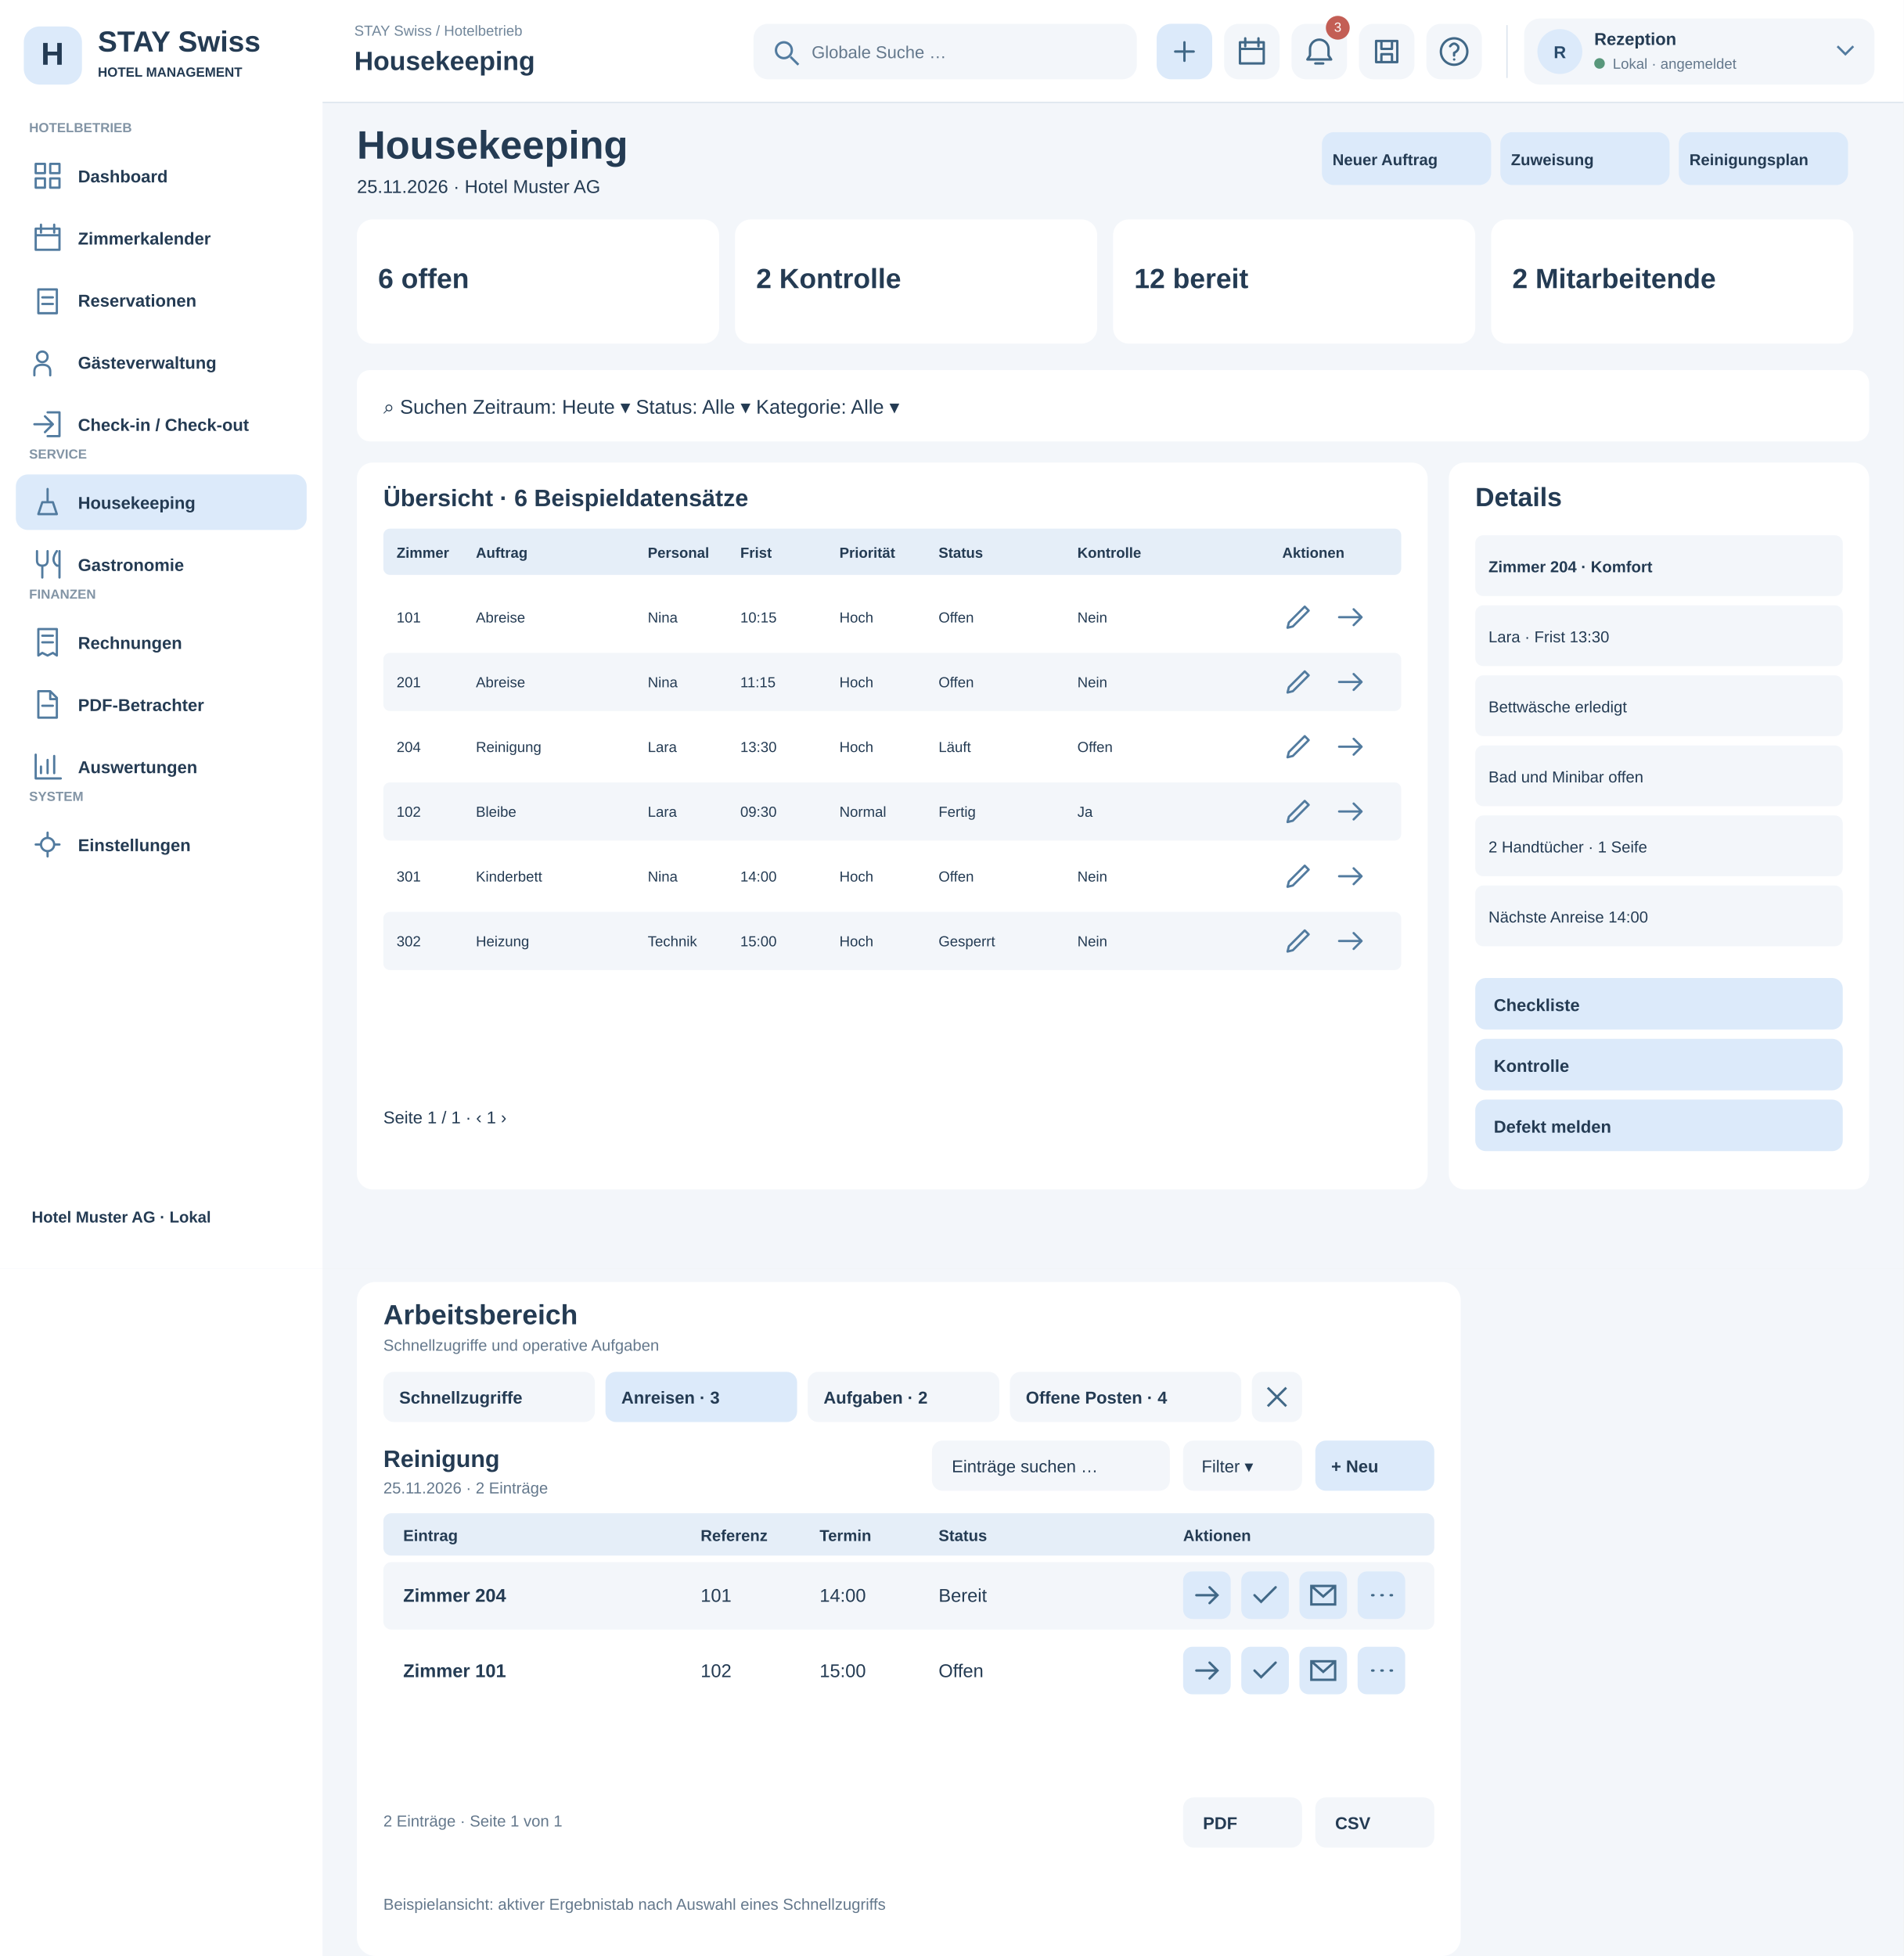
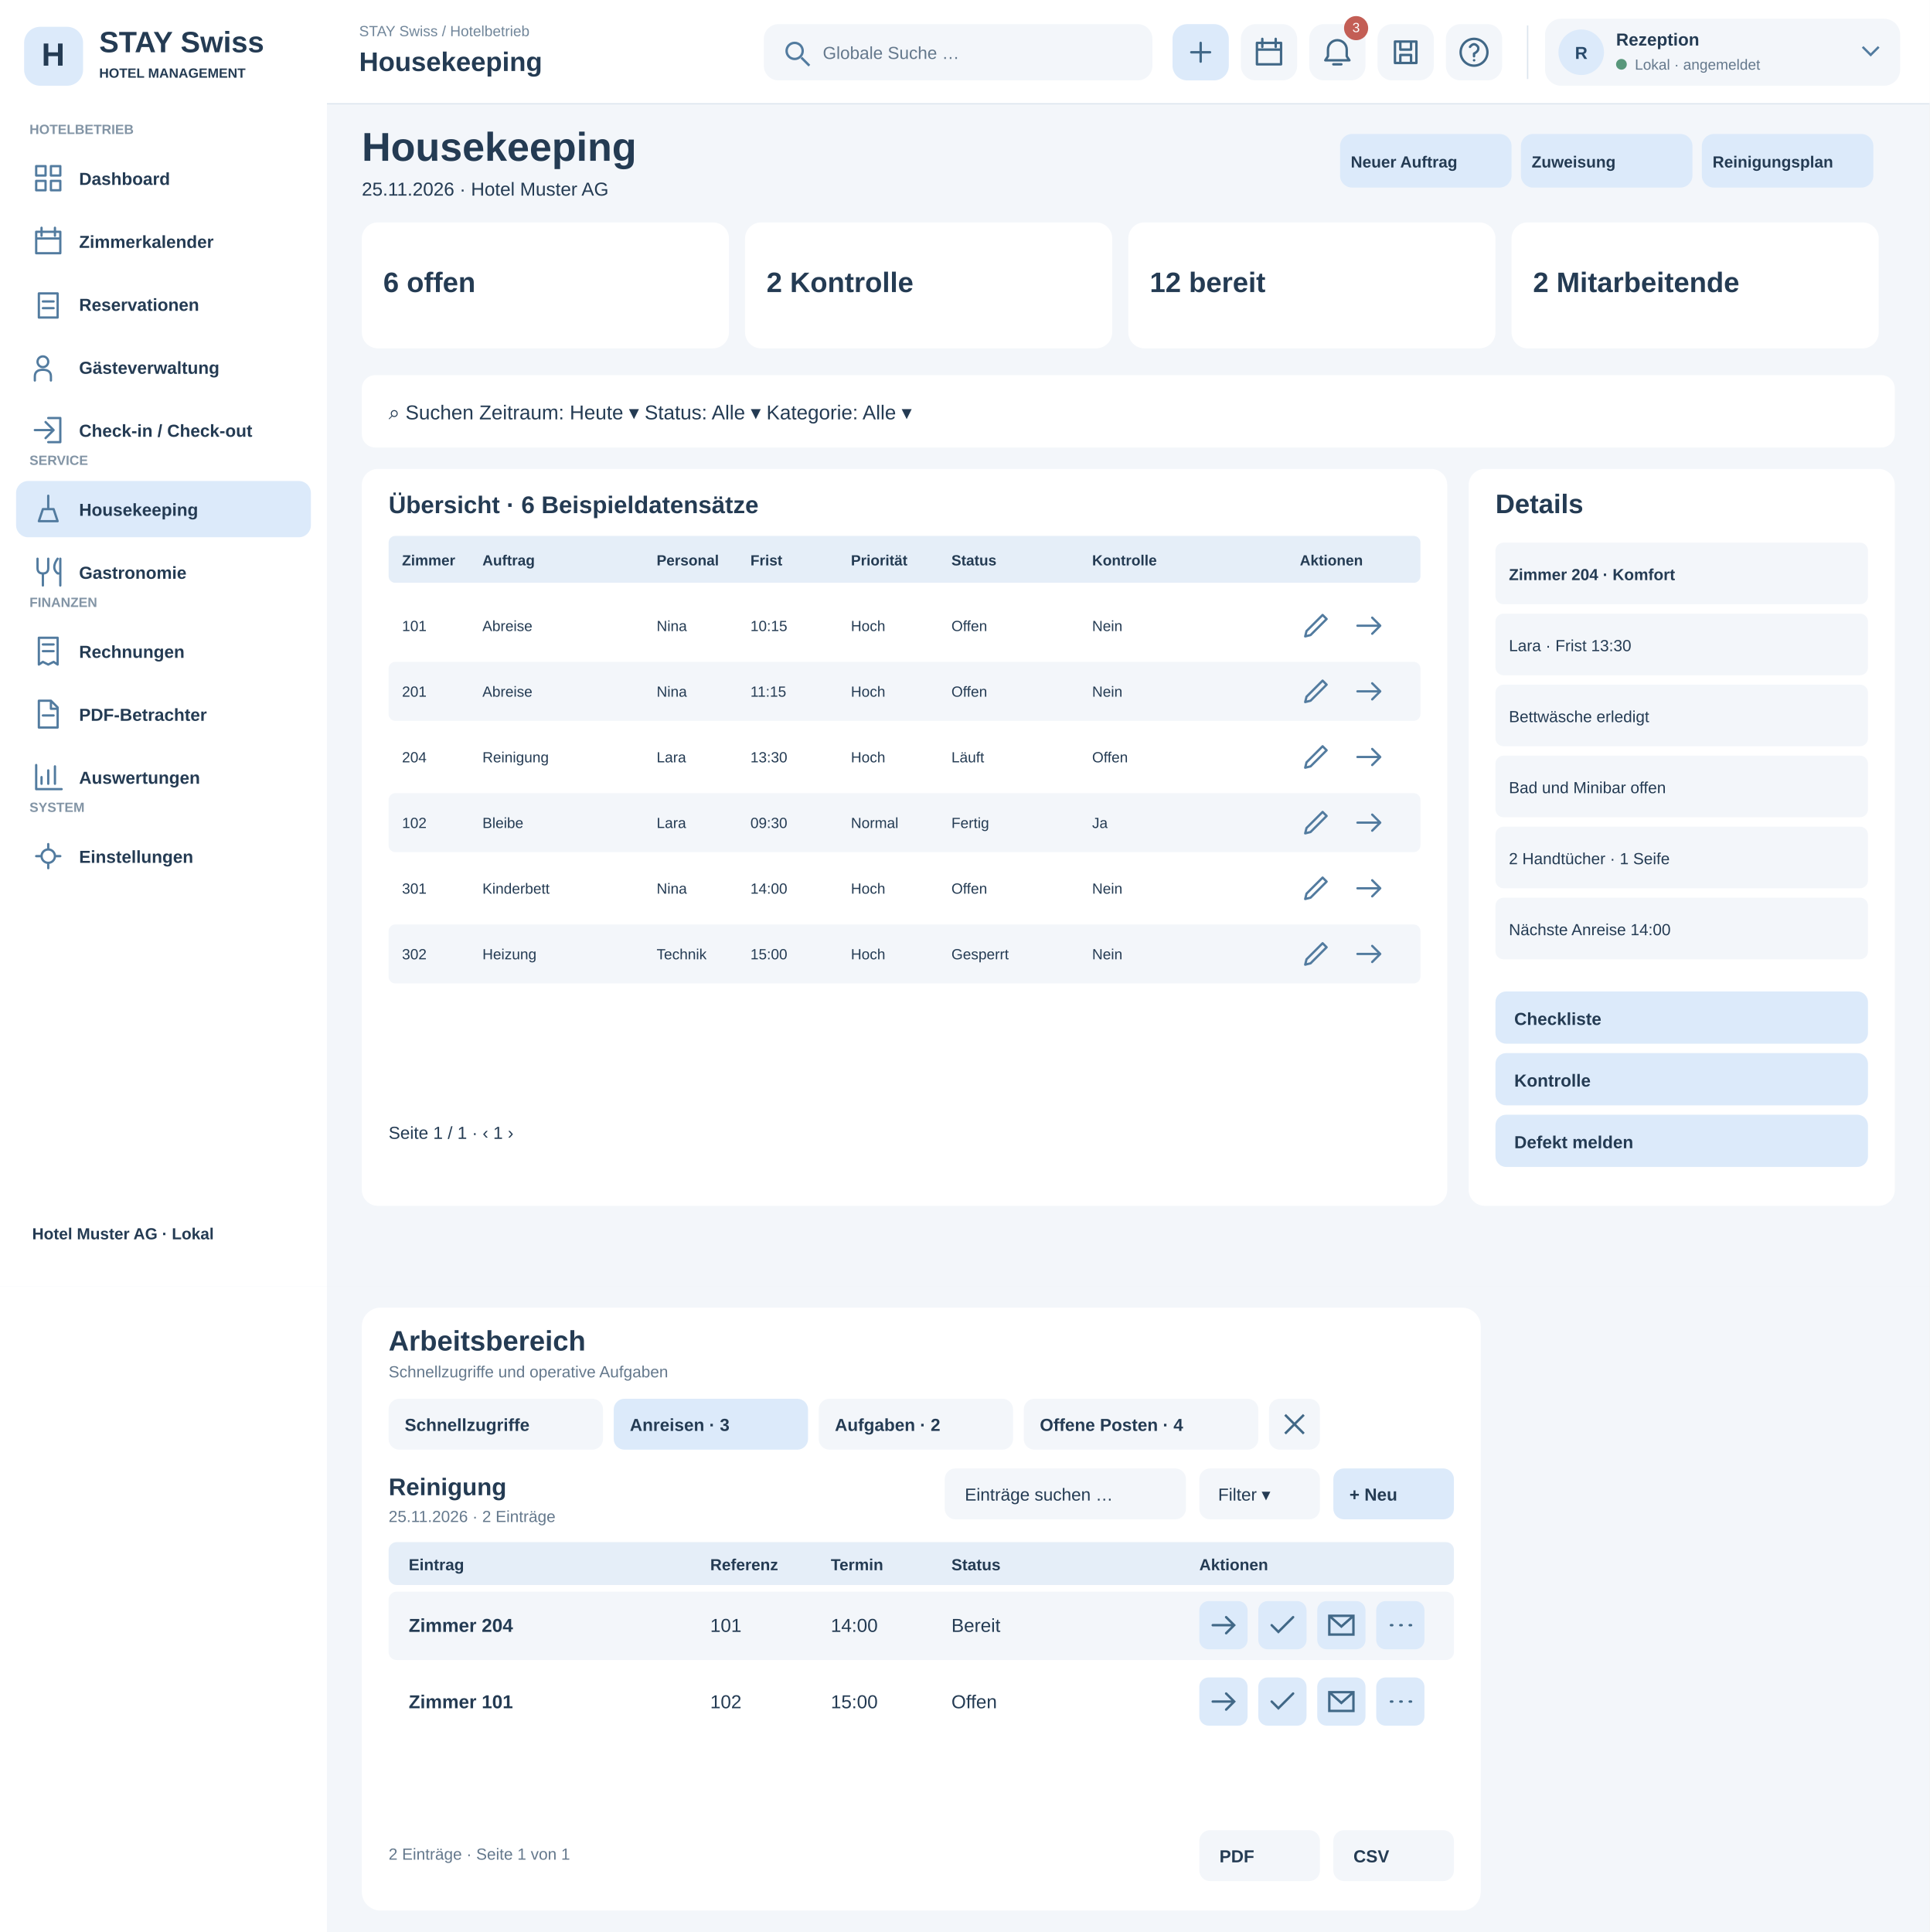
- <svg xmlns="http://www.w3.org/2000/svg" width="1440" height="1480" viewBox="0 0 1440 1480">
+ <svg xmlns="http://www.w3.org/2000/svg" width="1440" height="1442" viewBox="0 0 1440 1442">
  <rect x="0" y="0" width="1440" height="960" fill="#f3f6fa" rx="0" />
  <rect x="0" y="0" width="244" height="960" fill="#fff" rx="0" />
  <rect x="18" y="20" width="44" height="44" fill="#dceafa" rx="12" />
  <text x="31" y="49" font-family="Arial,sans-serif" font-size="24" font-weight="700" fill="#243b53">H</text>
  <text x="74" y="39" font-family="Arial,sans-serif" font-size="22" font-weight="700" fill="#243b53">STAY Swiss</text>
  <text x="74" y="58" font-family="Arial,sans-serif" font-size="10" font-weight="600" fill="#243b53">HOTEL MANAGEMENT</text>
  <text x="22" y="100" font-family="Arial,sans-serif" font-size="10" font-weight="700" fill="#8294a5">HOTELBETRIEB</text>
  <rect x="12" y="112" width="220" height="42" fill="#fff" rx="9" />
  <g transform="translate(24,121)" fill="none" stroke="#527b9f" stroke-width="1.7" stroke-linejoin="round" stroke-linecap="round">
    <path d="M3 3h7v7H3zM14 3h7v7h-7zM3 14h7v7H3zM14 14h7v7h-7z" />
  </g>
  <text x="59" y="138" font-family="Arial,sans-serif" font-size="13" font-weight="600" fill="#243b53">Dashboard</text>
  <rect x="12" y="159" width="220" height="42" fill="#fff" rx="9" />
  <g transform="translate(24,168)" fill="none" stroke="#527b9f" stroke-width="1.7" stroke-linejoin="round" stroke-linecap="round">
    <path d="M3 5h18v16H3zM7 2v6M17 2v6M3 10h18" />
  </g>
  <text x="59" y="185" font-family="Arial,sans-serif" font-size="13" font-weight="600" fill="#243b53">Zimmerkalender</text>
  <rect x="12" y="206" width="220" height="42" fill="#fff" rx="9" />
  <g transform="translate(24,215)" fill="none" stroke="#527b9f" stroke-width="1.7" stroke-linejoin="round" stroke-linecap="round">
    <path d="M5 4h14v18H5zM8 10h8M8 15h8" />
  </g>
  <text x="59" y="232" font-family="Arial,sans-serif" font-size="13" font-weight="600" fill="#243b53">Reservationen</text>
  <rect x="12" y="253" width="220" height="42" fill="#fff" rx="9" />
  <g transform="translate(24,262)" fill="none" stroke="#527b9f" stroke-width="1.7" stroke-linejoin="round" stroke-linecap="round">
    <path d="M8 12a4 4 0 1 0 0-8a4 4 0 1 0 0 8M2 22v-3q0-5 6-5t6 5v3" />
  </g>
  <text x="59" y="279" font-family="Arial,sans-serif" font-size="13" font-weight="600" fill="#243b53">Gästeverwaltung</text>
  <rect x="12" y="300" width="220" height="42" fill="#fff" rx="9" />
  <g transform="translate(24,309)" fill="none" stroke="#527b9f" stroke-width="1.7" stroke-linejoin="round" stroke-linecap="round">
    <path d="M12 3h9v18h-9M2 12h14M10 6l6 6-6 6" />
  </g>
  <text x="59" y="326" font-family="Arial,sans-serif" font-size="13" font-weight="600" fill="#243b53">Check-in / Check-out</text>
  <text x="22" y="347" font-family="Arial,sans-serif" font-size="10" font-weight="700" fill="#8294a5">SERVICE</text>
  <rect x="12" y="359" width="220" height="42" fill="#dceafa" rx="9" />
  <g transform="translate(24,368)" fill="none" stroke="#527b9f" stroke-width="1.7" stroke-linejoin="round" stroke-linecap="round">
    <path d="M5 21h14l-3-9H8zM12 12V2" />
  </g>
  <text x="59" y="385" font-family="Arial,sans-serif" font-size="13" font-weight="600" fill="#243b53">Housekeeping</text>
  <rect x="12" y="406" width="220" height="42" fill="#fff" rx="9" />
  <g transform="translate(24,415)" fill="none" stroke="#527b9f" stroke-width="1.7" stroke-linejoin="round" stroke-linecap="round">
    <path d="M4 2v7q0 4 4 4t4-4V2M8 13v9M19 2q-5 7 0 11h2M21 2v20" />
  </g>
  <text x="59" y="432" font-family="Arial,sans-serif" font-size="13" font-weight="600" fill="#243b53">Gastronomie</text>
  <text x="22" y="453" font-family="Arial,sans-serif" font-size="10" font-weight="700" fill="#8294a5">FINANZEN</text>
  <rect x="12" y="465" width="220" height="42" fill="#fff" rx="9" />
  <g transform="translate(24,474)" fill="none" stroke="#527b9f" stroke-width="1.7" stroke-linejoin="round" stroke-linecap="round">
    <path d="M5 2h14v20l-3-2-4 2-4-2-3 2zM8 7h8M8 12h8" />
  </g>
  <text x="59" y="491" font-family="Arial,sans-serif" font-size="13" font-weight="600" fill="#243b53">Rechnungen</text>
  <rect x="12" y="512" width="220" height="42" fill="#fff" rx="9" />
  <g transform="translate(24,521)" fill="none" stroke="#527b9f" stroke-width="1.7" stroke-linejoin="round" stroke-linecap="round">
    <path d="M5 2h9l5 5v15H5zM14 2v6h5M8 13h8" />
  </g>
  <text x="59" y="538" font-family="Arial,sans-serif" font-size="13" font-weight="600" fill="#243b53">PDF-Betrachter</text>
  <rect x="12" y="559" width="220" height="42" fill="#fff" rx="9" />
  <g transform="translate(24,568)" fill="none" stroke="#527b9f" stroke-width="1.7" stroke-linejoin="round" stroke-linecap="round">
    <path d="M3 3v18h19M7 17v-5M12 17V7M17 17V4" />
  </g>
  <text x="59" y="585" font-family="Arial,sans-serif" font-size="13" font-weight="600" fill="#243b53">Auswertungen</text>
  <text x="22" y="606" font-family="Arial,sans-serif" font-size="10" font-weight="700" fill="#8294a5">SYSTEM</text>
  <rect x="12" y="618" width="220" height="42" fill="#fff" rx="9" />
  <g transform="translate(24,627)" fill="none" stroke="#527b9f" stroke-width="1.7" stroke-linejoin="round" stroke-linecap="round">
    <path d="M12 3v3M12 18v3M3 12h3M18 12h3M12 7a5 5 0 1 0 0 10a5 5 0 1 0 0-10" />
  </g>
  <text x="59" y="644" font-family="Arial,sans-serif" font-size="13" font-weight="600" fill="#243b53">Einstellungen</text>
  <text x="24" y="925" font-family="Arial,sans-serif" font-size="12" font-weight="600" fill="#243b53">Hotel Muster AG · Lokal</text>
  <rect x="244" y="0" width="1196" height="78" fill="#fff" rx="0" />
  <text x="270" y="47" font-family="Arial,sans-serif" font-size="17" font-weight="700" fill="#243b53">Hotelbetrieb / Housekeeping</text>
  <rect x="825" y="19" width="310" height="40" fill="#f3f6fa" rx="10" />
  <text x="845" y="44" font-family="Arial,sans-serif" font-size="14" font-weight="400" fill="#243b53">⌕  Globale Suche</text>
  <text x="1160" y="44" font-family="Arial,sans-serif" font-size="15" font-weight="700" fill="#243b53">♧     ?     Rezeption ▾</text>
  <text x="270" y="120" font-family="Arial,sans-serif" font-size="30" font-weight="700" fill="#243b53">Housekeeping</text>
  <text x="270" y="146" font-family="Arial,sans-serif" font-size="14" font-weight="400" fill="#243b53">25.11.2026 · Hotel Muster AG</text>
  <rect x="1000" y="100" width="128" height="40" fill="#dceafa" rx="9" />
  <text x="1008" y="125" font-family="Arial,sans-serif" font-size="12" font-weight="700" fill="#243b53">Neuer Auftrag</text>
  <rect x="1135" y="100" width="128" height="40" fill="#dceafa" rx="9" />
  <text x="1143" y="125" font-family="Arial,sans-serif" font-size="12" font-weight="700" fill="#243b53">Zuweisung</text>
  <rect x="1270" y="100" width="128" height="40" fill="#dceafa" rx="9" />
  <text x="1278" y="125" font-family="Arial,sans-serif" font-size="12" font-weight="700" fill="#243b53">Reinigungsplan</text>
  <rect x="270" y="166" width="274" height="94" fill="#fff" rx="12" />
  <text x="286" y="218" font-family="Arial,sans-serif" font-size="21" font-weight="700" fill="#243b53">6 offen</text>
  <rect x="556" y="166" width="274" height="94" fill="#fff" rx="12" />
  <text x="572" y="218" font-family="Arial,sans-serif" font-size="21" font-weight="700" fill="#243b53">2 Kontrolle</text>
  <rect x="842" y="166" width="274" height="94" fill="#fff" rx="12" />
  <text x="858" y="218" font-family="Arial,sans-serif" font-size="21" font-weight="700" fill="#243b53">12 bereit</text>
  <rect x="1128" y="166" width="274" height="94" fill="#fff" rx="12" />
  <text x="1144" y="218" font-family="Arial,sans-serif" font-size="21" font-weight="700" fill="#243b53">2 Mitarbeitende</text>
  <rect x="270" y="280" width="1144" height="54" fill="#fff" rx="10" />
  <text x="290" y="313" font-family="Arial,sans-serif" font-size="15" font-weight="400" fill="#243b53">⌕  Suchen                 Zeitraum: Heute ▾                 Status: Alle ▾                 Kategorie: Alle ▾</text>
  <rect x="270" y="350" width="810" height="550" fill="#fff" rx="12" />
  <rect x="1096" y="350" width="318" height="550" fill="#fff" rx="12" />
  <text x="290" y="383" font-family="Arial,sans-serif" font-size="18" font-weight="700" fill="#243b53">Übersicht · 6 Beispieldatensätze</text>
  <rect x="290" y="400" width="770" height="35" fill="#e5eef8" rx="5" />
  <text x="300" y="422" font-family="Arial,sans-serif" font-size="11" font-weight="700" fill="#243b53">Zimmer</text>
  <text x="360" y="422" font-family="Arial,sans-serif" font-size="11" font-weight="700" fill="#243b53">Auftrag</text>
  <text x="490" y="422" font-family="Arial,sans-serif" font-size="11" font-weight="700" fill="#243b53">Personal</text>
  <text x="560" y="422" font-family="Arial,sans-serif" font-size="11" font-weight="700" fill="#243b53">Frist</text>
  <text x="635" y="422" font-family="Arial,sans-serif" font-size="11" font-weight="700" fill="#243b53">Priorität</text>
  <text x="710" y="422" font-family="Arial,sans-serif" font-size="11" font-weight="700" fill="#243b53">Status</text>
  <text x="815" y="422" font-family="Arial,sans-serif" font-size="11" font-weight="700" fill="#243b53">Kontrolle</text>
  <text x="970" y="422" font-family="Arial,sans-serif" font-size="11" font-weight="700" fill="#243b53">Aktionen</text>
  <rect x="290" y="445" width="770" height="44" fill="#fff" rx="5" />
  <text x="300" y="471" font-family="Arial,sans-serif" font-size="11" font-weight="400" fill="#243b53">101</text>
  <text x="360" y="471" font-family="Arial,sans-serif" font-size="11" font-weight="400" fill="#243b53">Abreise</text>
  <text x="490" y="471" font-family="Arial,sans-serif" font-size="11" font-weight="400" fill="#243b53">Nina</text>
  <text x="560" y="471" font-family="Arial,sans-serif" font-size="11" font-weight="400" fill="#243b53">10:15</text>
  <text x="635" y="471" font-family="Arial,sans-serif" font-size="11" font-weight="400" fill="#243b53">Hoch</text>
  <text x="710" y="471" font-family="Arial,sans-serif" font-size="11" font-weight="400" fill="#243b53">Offen</text>
  <text x="815" y="471" font-family="Arial,sans-serif" font-size="11" font-weight="400" fill="#243b53">Nein</text>
  <g transform="translate(970,455)" fill="none" stroke="#527b9f" stroke-width="1.7" stroke-linejoin="round" stroke-linecap="round">
    <path d="M4 20l4-1 12-12-3-3L5 16z" />
  </g>
  <g transform="translate(1010,455)" fill="none" stroke="#527b9f" stroke-width="1.7" stroke-linejoin="round" stroke-linecap="round">
    <path d="M3 12h17M14 6l6 6-6 6" />
  </g>
  <rect x="290" y="494" width="770" height="44" fill="#f3f6fa" rx="5" />
  <text x="300" y="520" font-family="Arial,sans-serif" font-size="11" font-weight="400" fill="#243b53">201</text>
  <text x="360" y="520" font-family="Arial,sans-serif" font-size="11" font-weight="400" fill="#243b53">Abreise</text>
  <text x="490" y="520" font-family="Arial,sans-serif" font-size="11" font-weight="400" fill="#243b53">Nina</text>
  <text x="560" y="520" font-family="Arial,sans-serif" font-size="11" font-weight="400" fill="#243b53">11:15</text>
  <text x="635" y="520" font-family="Arial,sans-serif" font-size="11" font-weight="400" fill="#243b53">Hoch</text>
  <text x="710" y="520" font-family="Arial,sans-serif" font-size="11" font-weight="400" fill="#243b53">Offen</text>
  <text x="815" y="520" font-family="Arial,sans-serif" font-size="11" font-weight="400" fill="#243b53">Nein</text>
  <g transform="translate(970,504)" fill="none" stroke="#527b9f" stroke-width="1.7" stroke-linejoin="round" stroke-linecap="round">
    <path d="M4 20l4-1 12-12-3-3L5 16z" />
  </g>
  <g transform="translate(1010,504)" fill="none" stroke="#527b9f" stroke-width="1.7" stroke-linejoin="round" stroke-linecap="round">
    <path d="M3 12h17M14 6l6 6-6 6" />
  </g>
  <rect x="290" y="543" width="770" height="44" fill="#fff" rx="5" />
  <text x="300" y="569" font-family="Arial,sans-serif" font-size="11" font-weight="400" fill="#243b53">204</text>
  <text x="360" y="569" font-family="Arial,sans-serif" font-size="11" font-weight="400" fill="#243b53">Reinigung</text>
  <text x="490" y="569" font-family="Arial,sans-serif" font-size="11" font-weight="400" fill="#243b53">Lara</text>
  <text x="560" y="569" font-family="Arial,sans-serif" font-size="11" font-weight="400" fill="#243b53">13:30</text>
  <text x="635" y="569" font-family="Arial,sans-serif" font-size="11" font-weight="400" fill="#243b53">Hoch</text>
  <text x="710" y="569" font-family="Arial,sans-serif" font-size="11" font-weight="400" fill="#243b53">Läuft</text>
  <text x="815" y="569" font-family="Arial,sans-serif" font-size="11" font-weight="400" fill="#243b53">Offen</text>
  <g transform="translate(970,553)" fill="none" stroke="#527b9f" stroke-width="1.7" stroke-linejoin="round" stroke-linecap="round">
    <path d="M4 20l4-1 12-12-3-3L5 16z" />
  </g>
  <g transform="translate(1010,553)" fill="none" stroke="#527b9f" stroke-width="1.7" stroke-linejoin="round" stroke-linecap="round">
    <path d="M3 12h17M14 6l6 6-6 6" />
  </g>
  <rect x="290" y="592" width="770" height="44" fill="#f3f6fa" rx="5" />
  <text x="300" y="618" font-family="Arial,sans-serif" font-size="11" font-weight="400" fill="#243b53">102</text>
  <text x="360" y="618" font-family="Arial,sans-serif" font-size="11" font-weight="400" fill="#243b53">Bleibe</text>
  <text x="490" y="618" font-family="Arial,sans-serif" font-size="11" font-weight="400" fill="#243b53">Lara</text>
  <text x="560" y="618" font-family="Arial,sans-serif" font-size="11" font-weight="400" fill="#243b53">09:30</text>
  <text x="635" y="618" font-family="Arial,sans-serif" font-size="11" font-weight="400" fill="#243b53">Normal</text>
  <text x="710" y="618" font-family="Arial,sans-serif" font-size="11" font-weight="400" fill="#243b53">Fertig</text>
  <text x="815" y="618" font-family="Arial,sans-serif" font-size="11" font-weight="400" fill="#243b53">Ja</text>
  <g transform="translate(970,602)" fill="none" stroke="#527b9f" stroke-width="1.7" stroke-linejoin="round" stroke-linecap="round">
    <path d="M4 20l4-1 12-12-3-3L5 16z" />
  </g>
  <g transform="translate(1010,602)" fill="none" stroke="#527b9f" stroke-width="1.7" stroke-linejoin="round" stroke-linecap="round">
    <path d="M3 12h17M14 6l6 6-6 6" />
  </g>
  <rect x="290" y="641" width="770" height="44" fill="#fff" rx="5" />
  <text x="300" y="667" font-family="Arial,sans-serif" font-size="11" font-weight="400" fill="#243b53">301</text>
  <text x="360" y="667" font-family="Arial,sans-serif" font-size="11" font-weight="400" fill="#243b53">Kinderbett</text>
  <text x="490" y="667" font-family="Arial,sans-serif" font-size="11" font-weight="400" fill="#243b53">Nina</text>
  <text x="560" y="667" font-family="Arial,sans-serif" font-size="11" font-weight="400" fill="#243b53">14:00</text>
  <text x="635" y="667" font-family="Arial,sans-serif" font-size="11" font-weight="400" fill="#243b53">Hoch</text>
  <text x="710" y="667" font-family="Arial,sans-serif" font-size="11" font-weight="400" fill="#243b53">Offen</text>
  <text x="815" y="667" font-family="Arial,sans-serif" font-size="11" font-weight="400" fill="#243b53">Nein</text>
  <g transform="translate(970,651)" fill="none" stroke="#527b9f" stroke-width="1.7" stroke-linejoin="round" stroke-linecap="round">
    <path d="M4 20l4-1 12-12-3-3L5 16z" />
  </g>
  <g transform="translate(1010,651)" fill="none" stroke="#527b9f" stroke-width="1.7" stroke-linejoin="round" stroke-linecap="round">
    <path d="M3 12h17M14 6l6 6-6 6" />
  </g>
  <rect x="290" y="690" width="770" height="44" fill="#f3f6fa" rx="5" />
  <text x="300" y="716" font-family="Arial,sans-serif" font-size="11" font-weight="400" fill="#243b53">302</text>
  <text x="360" y="716" font-family="Arial,sans-serif" font-size="11" font-weight="400" fill="#243b53">Heizung</text>
  <text x="490" y="716" font-family="Arial,sans-serif" font-size="11" font-weight="400" fill="#243b53">Technik</text>
  <text x="560" y="716" font-family="Arial,sans-serif" font-size="11" font-weight="400" fill="#243b53">15:00</text>
  <text x="635" y="716" font-family="Arial,sans-serif" font-size="11" font-weight="400" fill="#243b53">Hoch</text>
  <text x="710" y="716" font-family="Arial,sans-serif" font-size="11" font-weight="400" fill="#243b53">Gesperrt</text>
  <text x="815" y="716" font-family="Arial,sans-serif" font-size="11" font-weight="400" fill="#243b53">Nein</text>
  <g transform="translate(970,700)" fill="none" stroke="#527b9f" stroke-width="1.7" stroke-linejoin="round" stroke-linecap="round">
    <path d="M4 20l4-1 12-12-3-3L5 16z" />
  </g>
  <g transform="translate(1010,700)" fill="none" stroke="#527b9f" stroke-width="1.7" stroke-linejoin="round" stroke-linecap="round">
    <path d="M3 12h17M14 6l6 6-6 6" />
  </g>
  <text x="290" y="850" font-family="Arial,sans-serif" font-size="13" font-weight="400" fill="#243b53">Seite 1 / 1 · ‹  1  ›</text>
  <text x="1116" y="383" font-family="Arial,sans-serif" font-size="20" font-weight="700" fill="#243b53">Details</text>
  <rect x="1116" y="405" width="278" height="46" fill="#f3f6fa" rx="6" />
  <text x="1126" y="433" font-family="Arial,sans-serif" font-size="12" font-weight="700" fill="#243b53">Zimmer 204 · Komfort</text>
  <rect x="1116" y="458" width="278" height="46" fill="#f3f6fa" rx="6" />
  <text x="1126" y="486" font-family="Arial,sans-serif" font-size="12" font-weight="400" fill="#243b53">Lara · Frist 13:30</text>
  <rect x="1116" y="511" width="278" height="46" fill="#f3f6fa" rx="6" />
  <text x="1126" y="539" font-family="Arial,sans-serif" font-size="12" font-weight="400" fill="#243b53">Bettwäsche erledigt</text>
  <rect x="1116" y="564" width="278" height="46" fill="#f3f6fa" rx="6" />
  <text x="1126" y="592" font-family="Arial,sans-serif" font-size="12" font-weight="400" fill="#243b53">Bad und Minibar offen</text>
  <rect x="1116" y="617" width="278" height="46" fill="#f3f6fa" rx="6" />
  <text x="1126" y="645" font-family="Arial,sans-serif" font-size="12" font-weight="400" fill="#243b53">2 Handtücher · 1 Seife</text>
  <rect x="1116" y="670" width="278" height="46" fill="#f3f6fa" rx="6" />
  <text x="1126" y="698" font-family="Arial,sans-serif" font-size="12" font-weight="400" fill="#243b53">Nächste Anreise 14:00</text>
  <rect x="1116" y="740" width="278" height="39" fill="#dceafa" rx="8" />
  <text x="1130" y="765" font-family="Arial,sans-serif" font-size="13" font-weight="700" fill="#243b53">Checkliste</text>
  <rect x="1116" y="786" width="278" height="39" fill="#dceafa" rx="8" />
  <text x="1130" y="811" font-family="Arial,sans-serif" font-size="13" font-weight="700" fill="#243b53">Kontrolle</text>
  <rect x="1116" y="832" width="278" height="39" fill="#dceafa" rx="8" />
  <text x="1130" y="857" font-family="Arial,sans-serif" font-size="13" font-weight="700" fill="#243b53">Defekt melden</text>
  <g id="premium-header">
    <style>.header-action:hover rect,.header-action:focus rect{fill:#c5dff4}.header-action{cursor:pointer}.header-action:focus{outline:none}</style>
    <rect x="244" y="0" width="1196" height="78" fill="#fff" />
    <path d="M244 77.5H1440" stroke="#dce5ee" />
    <text x="268" y="27" font-family="Arial" font-size="11" fill="#71869a">STAY Swiss / Hotelbetrieb</text>
    <text x="268" y="53" font-family="Arial" font-size="20" font-weight="700" fill="#243b53">Housekeeping</text>
    <g class="header-action" tabindex="0" aria-label="Globale Suche">
      <rect x="570" y="18" width="290" height="42" rx="11" fill="#f3f6fa" />
      <g transform="translate(584,29)" stroke="#527b9f" fill="none" stroke-width="1.8">
        <circle cx="9" cy="9" r="6" />
        <path d="M14 14l6 6" />
      </g>
      <text x="614" y="44" font-family="Arial" font-size="13" fill="#64788c">Globale Suche …</text>
    </g>
    <g class="header-action" tabindex="0" aria-label="Neue Reservation">
      <rect x="875" y="18" width="42" height="42" rx="11" fill="#dceafa" />
      <g transform="translate(884,27)" stroke="#416887" fill="none" stroke-width="1.8" stroke-linecap="round" stroke-linejoin="round">
        <path d="M12 5v14M5 12h14" />
      </g>
    </g>
    <g class="header-action" tabindex="0" aria-label="Tageskalender">
      <rect x="926" y="18" width="42" height="42" rx="11" fill="#f3f6fa" />
      <g transform="translate(935,27)" stroke="#416887" fill="none" stroke-width="1.8" stroke-linecap="round" stroke-linejoin="round">
        <path d="M3 5h18v16H3zM7 2v6M17 2v6M3 10h18" />
      </g>
    </g>
    <g class="header-action" tabindex="0" aria-label="Benachrichtigungen">
      <rect x="977" y="18" width="42" height="42" rx="11" fill="#f3f6fa" />
      <g transform="translate(986,27)" stroke="#416887" fill="none" stroke-width="1.8" stroke-linecap="round" stroke-linejoin="round">
        <path d="M12 3a7 7 0 0 0-7 7v5l-2 3h18l-2-3v-5a7 7 0 0 0-7-7M9 21h6" />
      </g>
      <circle cx="1012" cy="21" r="9" fill="#c35e55" />
      <text x="1012" y="24" font-family="Arial" font-size="10" text-anchor="middle" fill="#fff">3</text>
    </g>
    <g class="header-action" tabindex="0" aria-label="Datensicherung">
      <rect x="1028" y="18" width="42" height="42" rx="11" fill="#f3f6fa" />
      <g transform="translate(1037,27)" stroke="#416887" fill="none" stroke-width="1.8" stroke-linecap="round" stroke-linejoin="round">
        <path d="M4 4h16v16H4zM8 4v6h8V4M8 20v-6h8v6" />
      </g>
    </g>
    <g class="header-action" tabindex="0" aria-label="Hilfe">
      <rect x="1079" y="18" width="42" height="42" rx="11" fill="#f3f6fa" />
      <g transform="translate(1088,27)" stroke="#416887" fill="none" stroke-width="1.8" stroke-linecap="round" stroke-linejoin="round">
        <path d="M12 2a10 10 0 1 0 0 20a10 10 0 1 0 0-20M9 8q3-4 6 0q1 3-3 5v2M12 18h.1" />
      </g>
    </g>
    <path d="M1140 19v40" stroke="#dce5ee" />
    <g class="header-action" tabindex="0" aria-label="Benutzerprofil und Abmelden">
      <rect x="1153" y="14" width="265" height="50" rx="12" fill="#f3f6fa" />
      <circle cx="1180" cy="39" r="17" fill="#dceafa" />
      <text x="1180" y="44" text-anchor="middle" font-family="Arial" font-size="13" font-weight="700" fill="#284a6b">R</text>
      <text x="1206" y="34" font-family="Arial" font-size="13" font-weight="700" fill="#243b53">Rezeption</text>
      <circle cx="1210" cy="48" r="4" fill="#58977b" />
      <text x="1220" y="52" font-family="Arial" font-size="11" fill="#64788c">Lokal · angemeldet</text>
      <path d="M1390 35l6 6 6-6" fill="none" stroke="#527b9f" stroke-width="1.7" />
    </g>
  </g>
-   <rect x="0" y="960" width="1440" height="520" fill="#f3f6fa" />
-   <rect x="0" y="960" width="244" height="520" fill="#fff" />
-   <g transform="translate(165,230)">
-     <rect x="105" y="740" width="835" height="510" rx="14" fill="#fff" />
+   <rect x="0" y="960" width="1440" height="482" fill="#f3f6fa" />
+   <rect x="0" y="960" width="244" height="482" fill="#fff" />
+   <g transform="translate(165,236)">
+     <rect x="105" y="740" width="835" height="450" rx="14" fill="#fff" />
    <text x="125" y="772" font-family="Arial" font-size="21" font-weight="700" fill="#243b53">Arbeitsbereich</text>
    <text x="125" y="792" font-family="Arial" font-size="12" font-weight="400" fill="#64788c">Schnellzugriffe und operative Aufgaben</text>
    <g tabindex="0">
      <rect x="125" y="808" width="160" height="38" rx="8" fill="#f3f6fa" />
      <text x="137" y="832" font-family="Arial" font-size="13" font-weight="700" fill="#243b53">Schnellzugriffe</text>
    </g>
    <g tabindex="0">
      <rect x="293" y="808" width="145" height="38" rx="8" fill="#dceafa" />
      <text x="305" y="832" font-family="Arial" font-size="13" font-weight="700" fill="#243b53">Anreisen · 3</text>
    </g>
    <g tabindex="0">
      <rect x="446" y="808" width="145" height="38" rx="8" fill="#f3f6fa" />
      <text x="458" y="832" font-family="Arial" font-size="13" font-weight="700" fill="#243b53">Aufgaben · 2</text>
    </g>
    <g tabindex="0">
      <rect x="599" y="808" width="175" height="38" rx="8" fill="#f3f6fa" />
      <text x="611" y="832" font-family="Arial" font-size="13" font-weight="700" fill="#243b53">Offene Posten · 4</text>
    </g>
    <g>
      <rect x="782" y="808" width="38" height="38" rx="8" fill="#f3f6fa" />
      <path d="M794 820l14 14m0-14l-14 14" stroke="#416887" stroke-width="1.8" />
    </g>
    <text x="125" y="880" font-family="Arial" font-size="18" font-weight="700" fill="#243b53">Reinigung</text>
    <text x="125" y="900" font-family="Arial" font-size="12" font-weight="400" fill="#64788c">25.11.2026 · 2 Einträge</text>
    <rect x="540" y="860" width="180" height="38" rx="8" fill="#f3f6fa" />
    <text x="555" y="884" font-family="Arial" font-size="13" font-weight="400" fill="#243b53">Einträge suchen …</text>
    <rect x="730" y="860" width="90" height="38" rx="8" fill="#f3f6fa" />
    <text x="744" y="884" font-family="Arial" font-size="13" font-weight="400" fill="#243b53">Filter ▾</text>
    <rect x="830" y="860" width="90" height="38" rx="8" fill="#dceafa" />
    <text x="842" y="884" font-family="Arial" font-size="13" font-weight="700" fill="#243b53">+ Neu</text>
    <rect x="125" y="915" width="795" height="32" rx="6" fill="#e5eef8" />
    <text x="140" y="936" font-family="Arial" font-size="12" font-weight="700" fill="#243b53">Eintrag</text>
    <text x="365" y="936" font-family="Arial" font-size="12" font-weight="700" fill="#243b53">Referenz</text>
    <text x="455" y="936" font-family="Arial" font-size="12" font-weight="700" fill="#243b53">Termin</text>
    <text x="545" y="936" font-family="Arial" font-size="12" font-weight="700" fill="#243b53">Status</text>
    <text x="730" y="936" font-family="Arial" font-size="12" font-weight="700" fill="#243b53">Aktionen</text>
    <rect x="125" y="952" width="795" height="51" rx="6" fill="#f3f6fa" />
    <text x="140" y="982" font-family="Arial" font-size="14" font-weight="700" fill="#243b53">Zimmer 204</text>
    <text x="365" y="982" font-family="Arial" font-size="14" font-weight="400" fill="#243b53">101</text>
    <text x="455" y="982" font-family="Arial" font-size="14" font-weight="400" fill="#243b53">14:00</text>
    <text x="545" y="982" font-family="Arial" font-size="14" font-weight="400" fill="#243b53">Bereit</text>
    <g tabindex="0">
      <rect x="730" y="959" width="36" height="36" rx="7" fill="#dceafa" />
      <g transform="translate(736,965)" stroke="#416887" stroke-width="1.8" stroke-linecap="round" fill="none">
        <path d="M4 12h16M14 6l6 6-6 6" />
      </g>
    </g>
    <g tabindex="0">
      <rect x="774" y="959" width="36" height="36" rx="7" fill="#dceafa" />
      <g transform="translate(780,965)" stroke="#416887" stroke-width="1.8" stroke-linecap="round" fill="none">
        <path d="M4 12l5 5L20 6" />
      </g>
    </g>
    <g tabindex="0">
      <rect x="818" y="959" width="36" height="36" rx="7" fill="#dceafa" />
      <g transform="translate(824,965)" stroke="#416887" stroke-width="1.8" stroke-linecap="round" fill="none">
        <path d="M3 5h18v14H3zM3 5l9 8 9-8" />
      </g>
    </g>
    <g tabindex="0">
      <rect x="862" y="959" width="36" height="36" rx="7" fill="#dceafa" />
      <g transform="translate(868,965)" stroke="#416887" stroke-width="1.8" stroke-linecap="round" fill="none">
        <path d="M5 12h1M12 12h1M19 12h1" />
      </g>
    </g>
    <rect x="125" y="1009" width="795" height="51" rx="6" fill="#fff" />
    <text x="140" y="1039" font-family="Arial" font-size="14" font-weight="700" fill="#243b53">Zimmer 101</text>
    <text x="365" y="1039" font-family="Arial" font-size="14" font-weight="400" fill="#243b53">102</text>
    <text x="455" y="1039" font-family="Arial" font-size="14" font-weight="400" fill="#243b53">15:00</text>
    <text x="545" y="1039" font-family="Arial" font-size="14" font-weight="400" fill="#243b53">Offen</text>
    <g tabindex="0">
      <rect x="730" y="1016" width="36" height="36" rx="7" fill="#dceafa" />
      <g transform="translate(736,1022)" stroke="#416887" stroke-width="1.8" stroke-linecap="round" fill="none">
        <path d="M4 12h16M14 6l6 6-6 6" />
      </g>
    </g>
    <g tabindex="0">
      <rect x="774" y="1016" width="36" height="36" rx="7" fill="#dceafa" />
      <g transform="translate(780,1022)" stroke="#416887" stroke-width="1.8" stroke-linecap="round" fill="none">
        <path d="M4 12l5 5L20 6" />
      </g>
    </g>
    <g tabindex="0">
      <rect x="818" y="1016" width="36" height="36" rx="7" fill="#dceafa" />
      <g transform="translate(824,1022)" stroke="#416887" stroke-width="1.8" stroke-linecap="round" fill="none">
        <path d="M3 5h18v14H3zM3 5l9 8 9-8" />
      </g>
    </g>
    <g tabindex="0">
      <rect x="862" y="1016" width="36" height="36" rx="7" fill="#dceafa" />
      <g transform="translate(868,1022)" stroke="#416887" stroke-width="1.8" stroke-linecap="round" fill="none">
        <path d="M5 12h1M12 12h1M19 12h1" />
      </g>
    </g>
    <text x="125" y="1152" font-family="Arial" font-size="12" font-weight="400" fill="#64788c">2 Einträge · Seite 1 von 1</text>
    <rect x="730" y="1130" width="90" height="38" rx="8" fill="#f3f6fa" />
    <text x="745" y="1154" font-family="Arial" font-size="13" font-weight="700" fill="#243b53">PDF</text>
    <rect x="830" y="1130" width="90" height="38" rx="8" fill="#f3f6fa" />
    <text x="845" y="1154" font-family="Arial" font-size="13" font-weight="700" fill="#243b53">CSV</text>
-     <text x="125" y="1215" font-family="Arial" font-size="12" font-weight="400" fill="#64788c">Beispielansicht: aktiver Ergebnistab nach Auswahl eines Schnellzugriffs</text>
  </g>
</svg>
